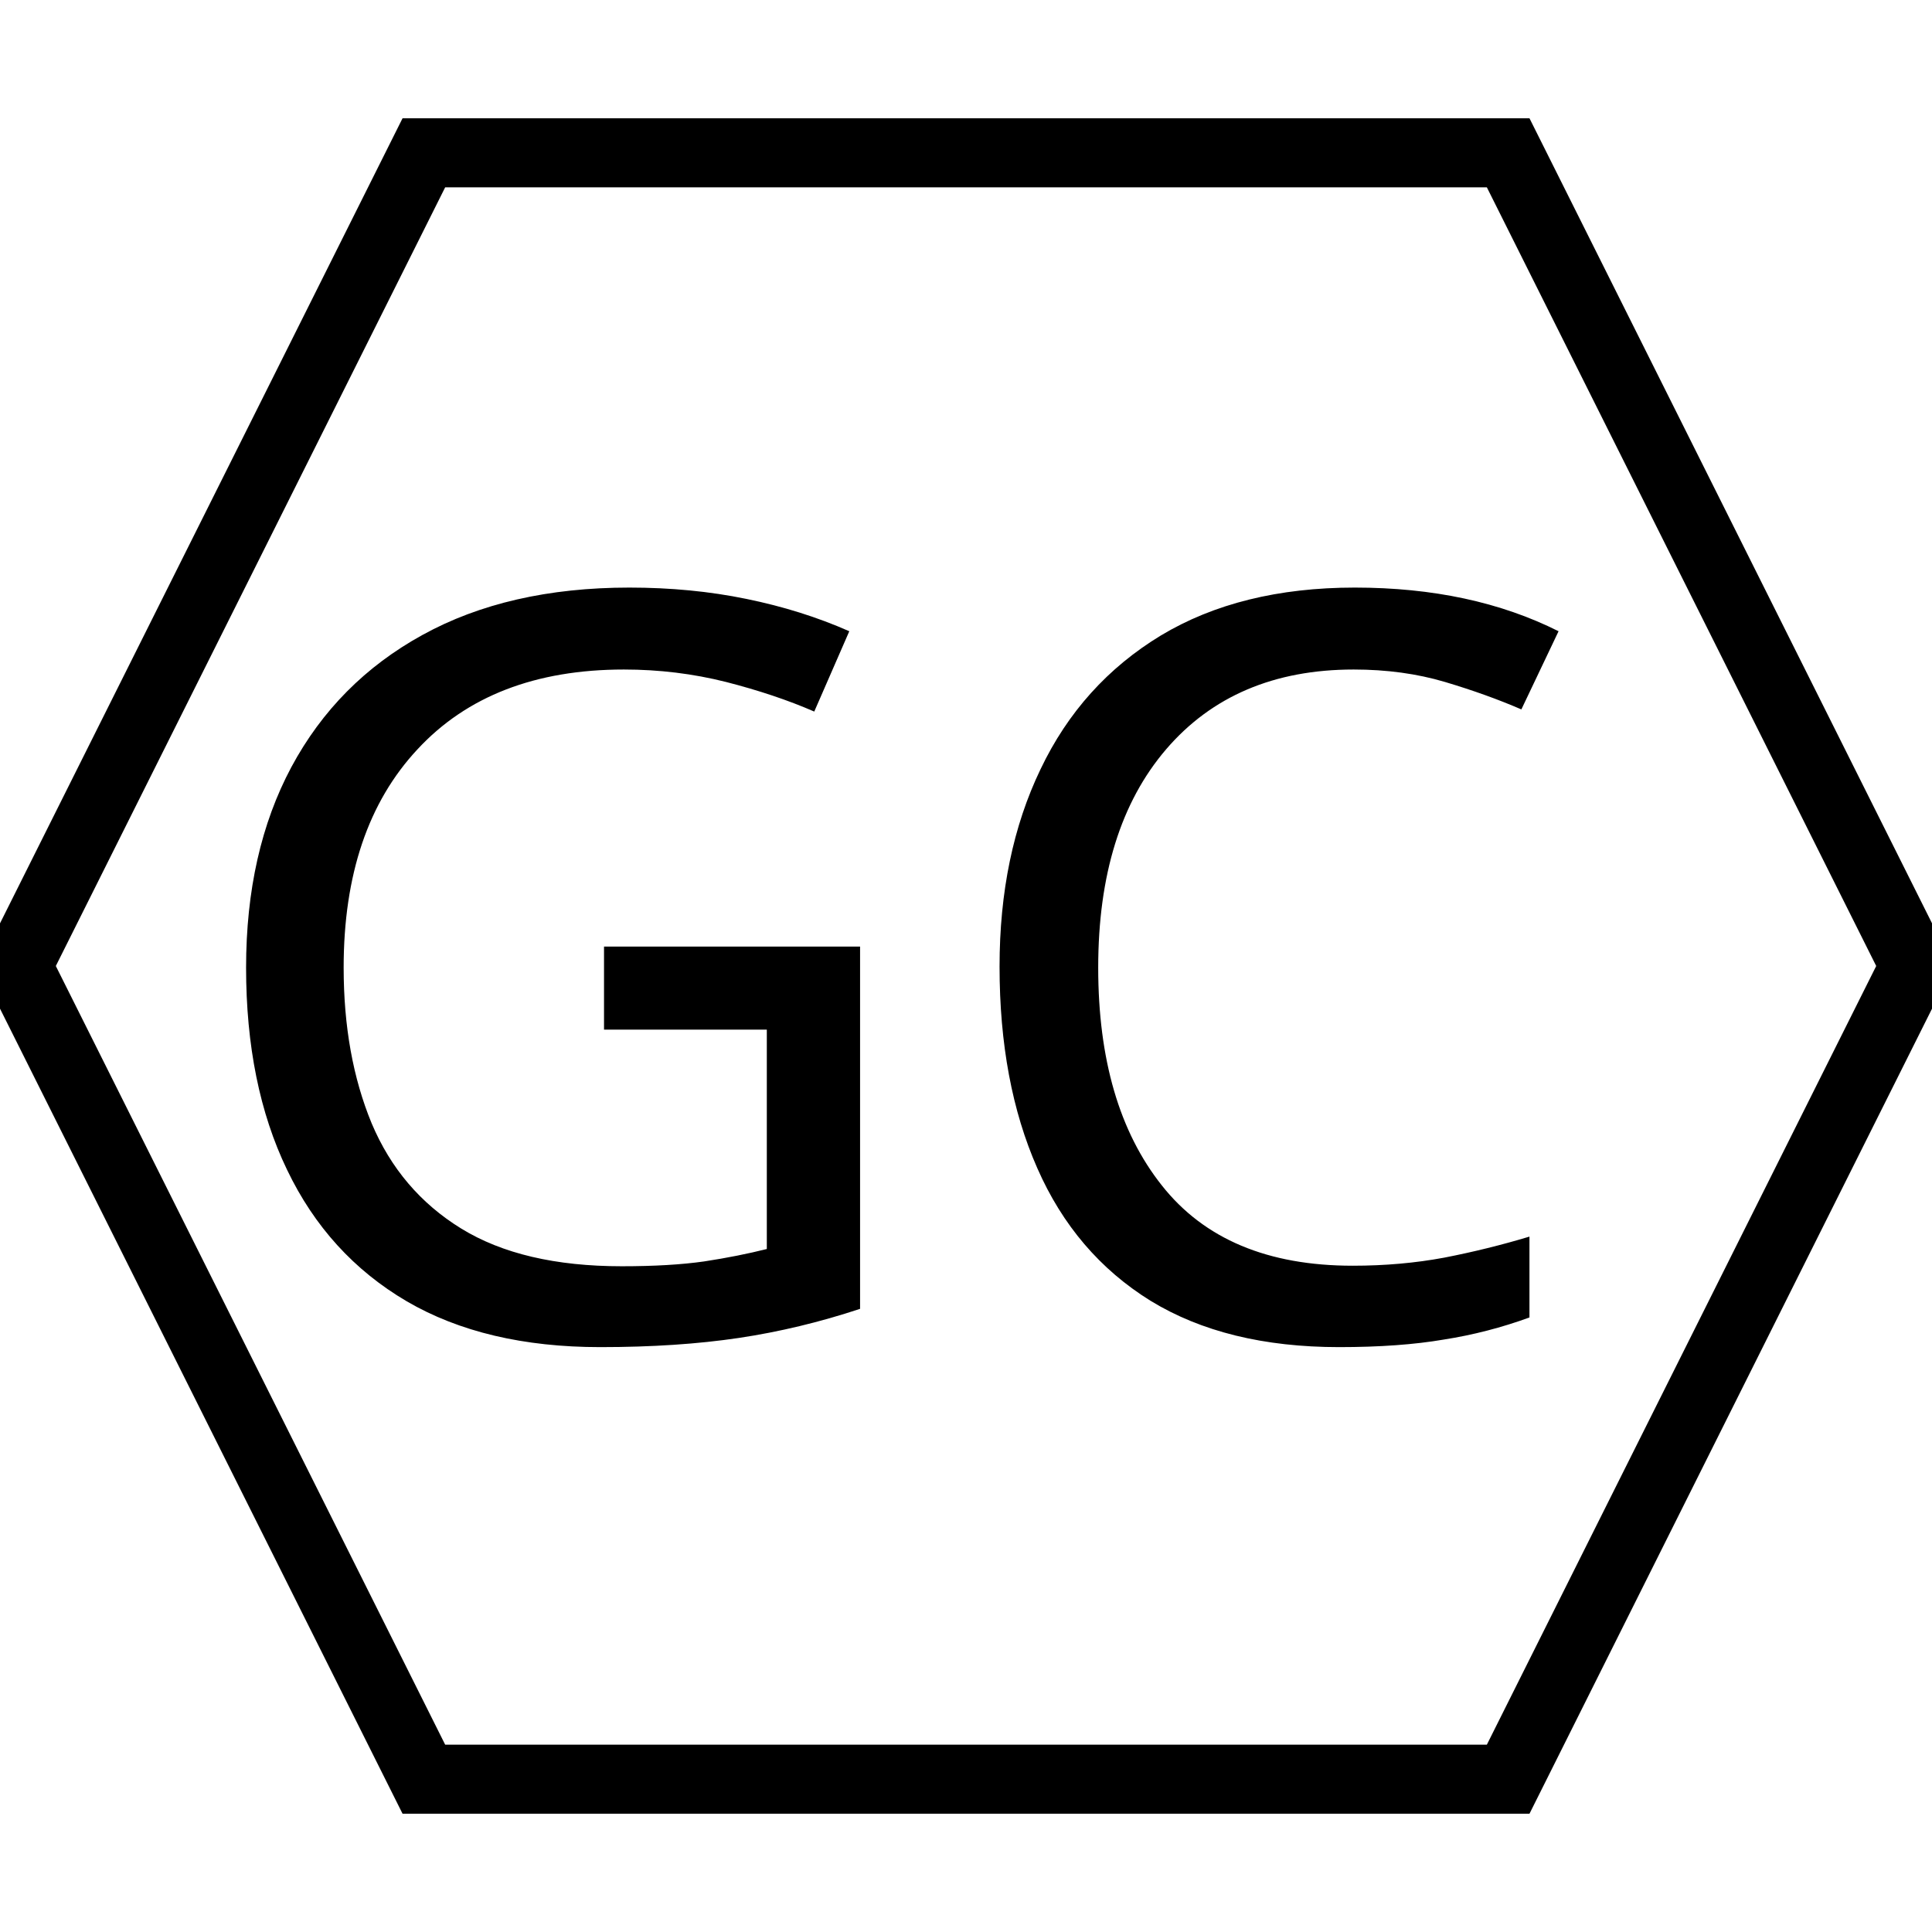
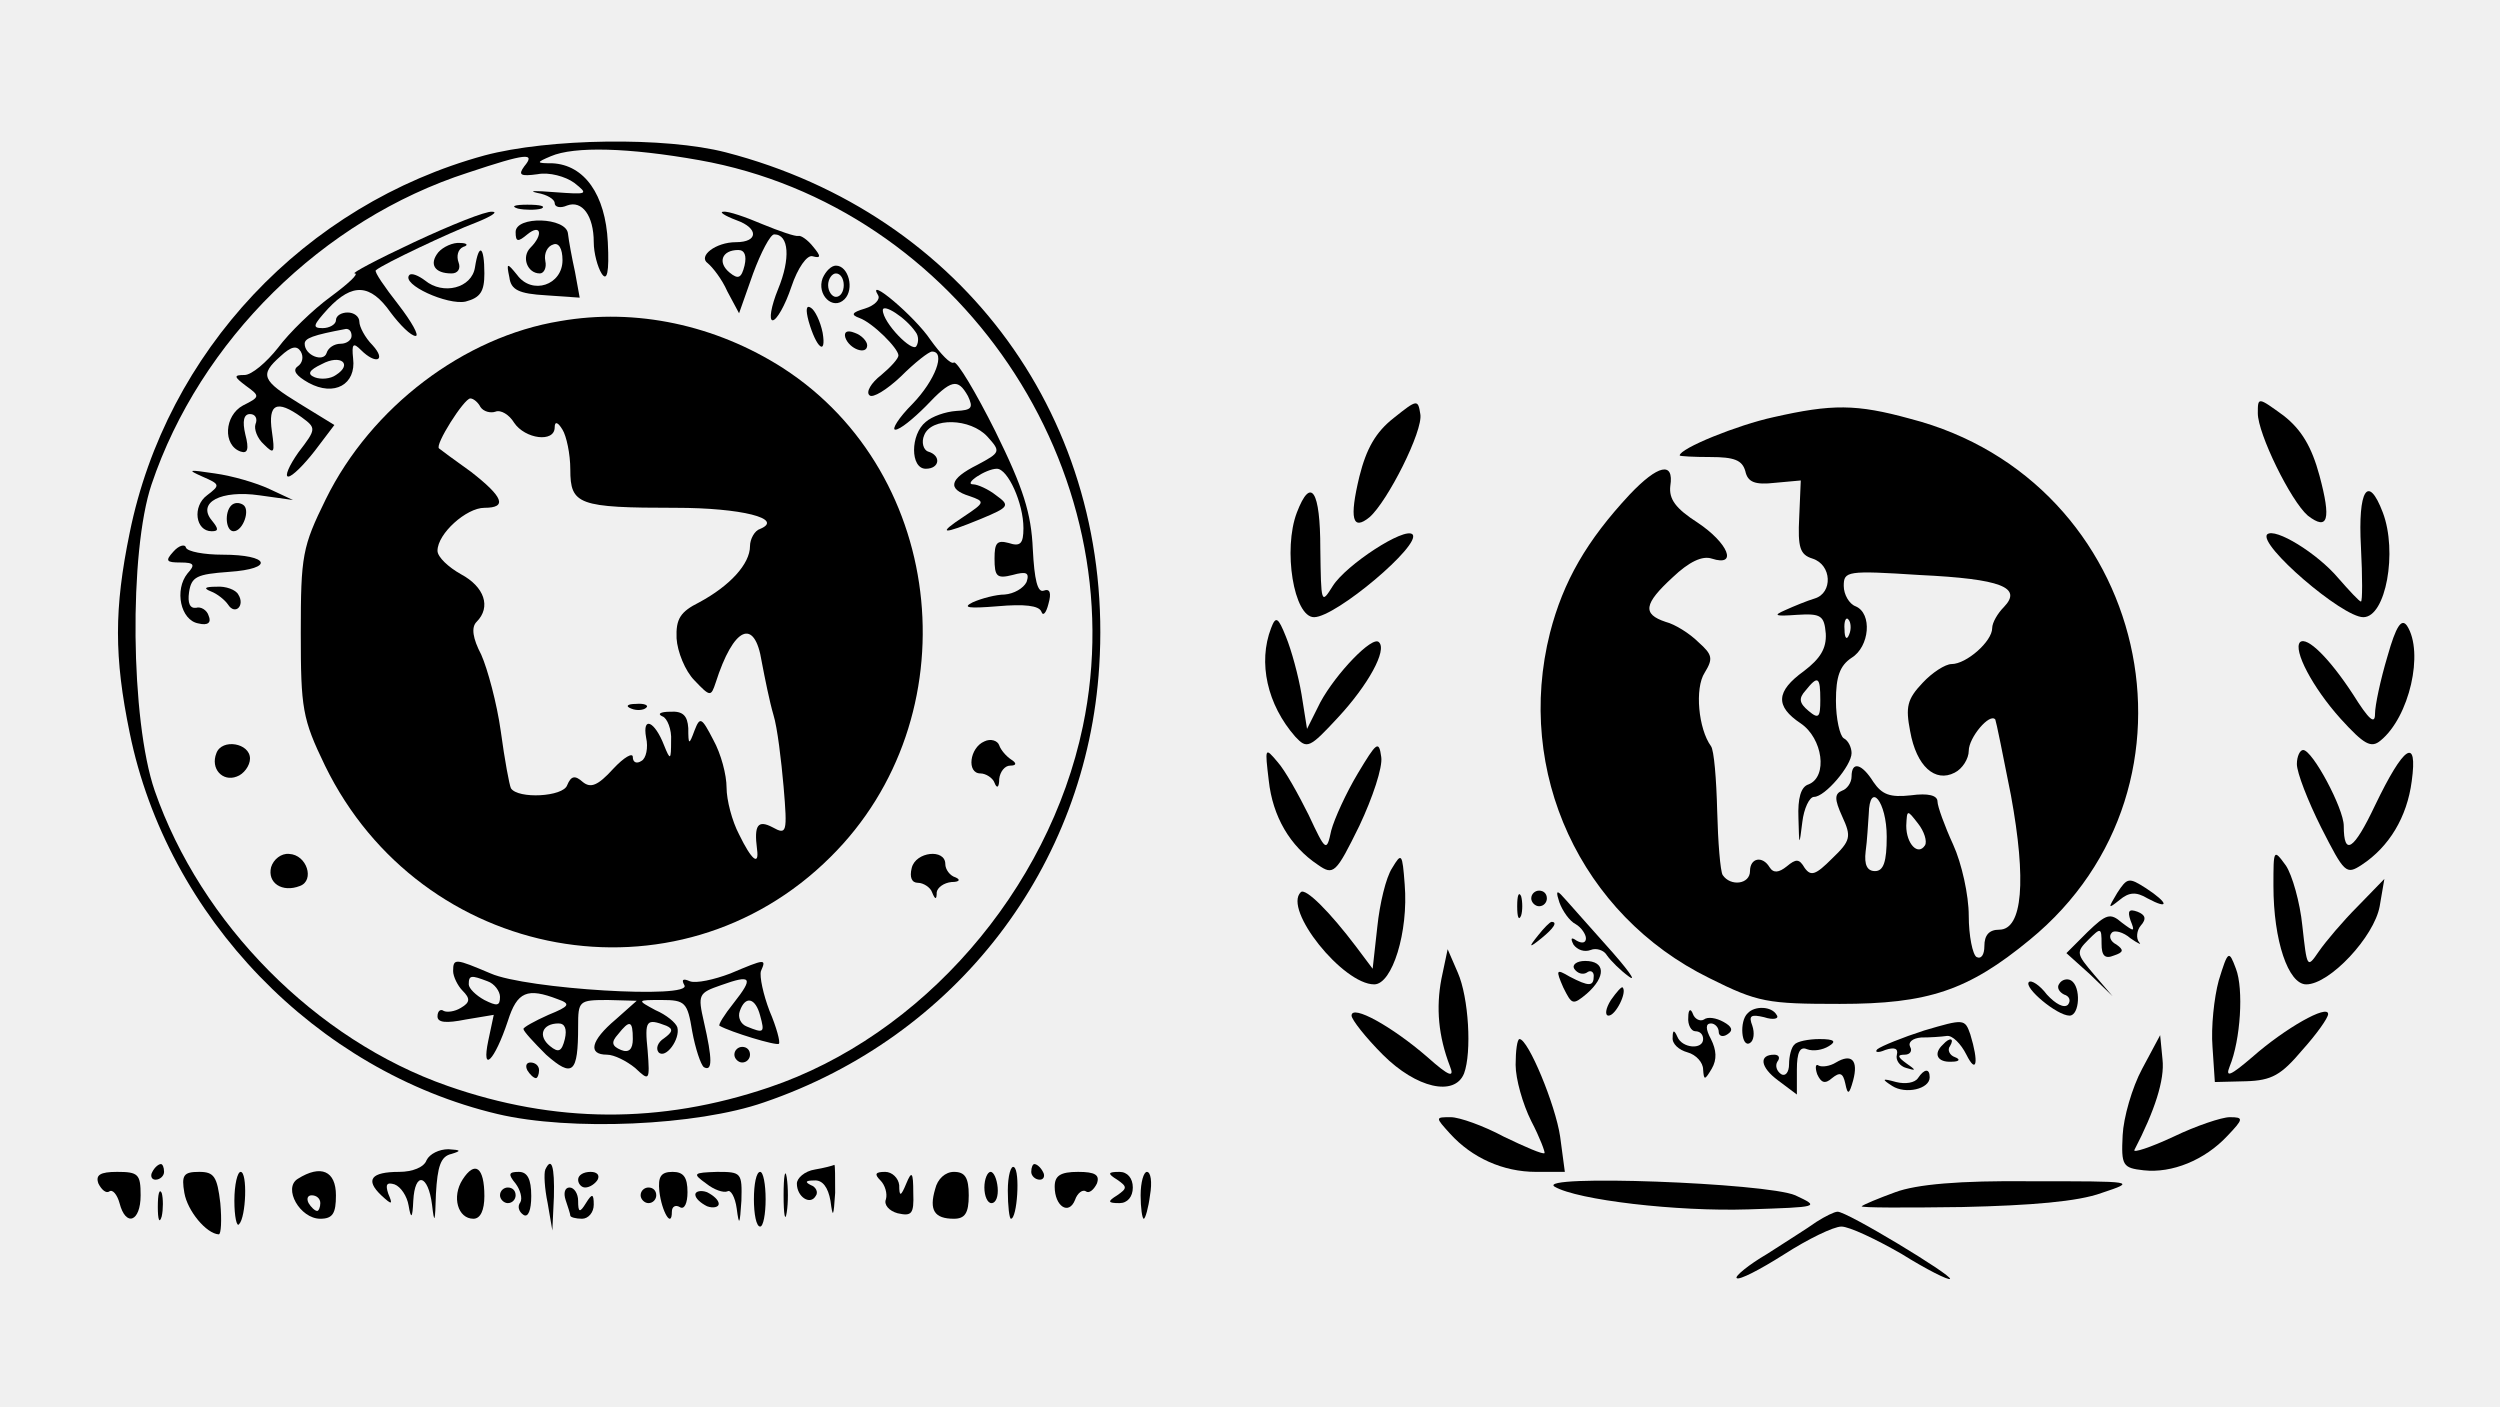
- <svg xmlns="http://www.w3.org/2000/svg" width="56" height="56">
-   <g>
-     <rect fill="#fff" id="canvas_background" height="58" width="58" y="-1" x="-1" />
-     <g display="none" overflow="visible" y="0" x="0" height="100%" width="100%" id="canvasGrid">
-       <rect fill="url(#gridpattern)" stroke-width="0" y="0" x="0" height="100%" width="100%" />
-     </g>
-   </g>
-   <g>
-     <path stroke="#000" id="svg_2" d="m0.5,28l11.786,-23.571l31.429,0l11.786,23.571l-11.786,23.571l-31.429,0l-11.786,-23.571z" stroke-width="2" fill="#fff" />
-     <text font-style="normal" font-weight="normal" xml:space="preserve" text-anchor="start" font-family="'Montserrat Black'" font-size="30" id="svg_1" y="38.75" x="5.305" stroke-width="0" stroke="#000" fill="#000000">GC</text>
+ <svg xmlns="http://www.w3.org/2000/svg" version="1.0" width="320pt" height="180pt" viewBox="0 0 320 180" preserveAspectRatio="xMidYMid meet">
+   <g transform="translate(0,180) scale(0.1,-0.1)" fill="#000000" stroke="none">
+     <path d="M620 1601 c-230 -63 -407 -251 -454 -483 -20 -97 -20 -159 0 -256 48 -236 239 -433 471 -488 93 -22 255 -15 341 15 246 84 413 302 429 558 20 313 -173 579 -478 658 -77 20 -227 18 -309 -4z m275 -6 c332 -59 560 -396 491 -725 -44 -210 -206 -396 -402 -462 -139 -47 -274 -46 -411 2 -169 59 -316 208 -375 378 -31 90 -33 306 -4 392 62 184 219 339 405 399 75 25 87 26 72 8 -8 -11 -5 -13 17 -10 15 3 36 -3 47 -11 19 -15 17 -15 -25 -12 -25 2 -35 2 -22 -1 12 -2 22 -8 22 -13 0 -5 7 -7 16 -3 19 7 34 -13 34 -47 0 -14 5 -32 10 -40 7 -11 10 1 8 40 -3 61 -30 99 -71 101 -21 0 -21 1 -2 9 30 13 100 11 190 -5z" />
+     <path d="M663 1533 c9 -2 23 -2 30 0 6 3 -1 5 -18 5 -16 0 -22 -2 -12 -5z" />
+     <path d="M530 1490 c-47 -22 -81 -40 -76 -40 6 0 -8 -13 -31 -30 -22 -16 -53 -46 -67 -65 -15 -19 -34 -35 -43 -35 -14 0 -14 -2 2 -14 18 -13 18 -14 -4 -25 -24 -13 -26 -51 -3 -59 9 -3 11 3 6 22 -4 17 -2 26 6 26 7 0 10 -6 7 -13 -2 -6 2 -18 11 -26 13 -13 14 -11 10 17 -5 35 6 41 38 18 19 -14 19 -15 -4 -45 -12 -17 -18 -31 -13 -31 5 0 20 15 34 33 l25 33 -44 27 c-49 30 -52 37 -25 61 14 13 21 14 26 6 4 -7 2 -15 -4 -19 -7 -5 -2 -12 14 -21 33 -18 61 -2 57 31 -2 19 0 21 10 11 19 -19 33 -14 15 6 -10 10 -17 24 -17 30 0 7 -7 12 -15 12 -8 0 -15 -4 -15 -10 0 -5 -8 -10 -17 -10 -14 0 -12 4 7 25 31 33 54 32 80 -5 12 -16 26 -30 32 -30 5 0 -5 18 -22 40 -18 23 -31 42 -29 44 9 8 96 49 128 61 20 8 29 14 21 14 -8 1 -53 -17 -100 -39z m-80 -120 c0 -5 -6 -10 -14 -10 -8 0 -16 -5 -18 -12 -4 -12 -28 -3 -28 12 0 7 10 11 53 19 4 0 7 -3 7 -9z m-20 -50 c-7 -5 -19 -6 -27 -3 -10 4 -8 9 9 17 24 13 40 0 18 -14z" />
+     <path d="M943 1518 c28 -10 28 -28 -1 -28 -26 0 -49 -18 -36 -27 6 -5 18 -20 25 -36 l15 -28 18 51 c10 27 22 50 27 50 19 0 21 -31 5 -70 -9 -22 -12 -40 -7 -40 5 0 16 19 24 43 8 24 20 41 27 39 11 -3 11 0 1 12 -7 9 -16 15 -19 14 -4 -1 -24 6 -46 15 -21 9 -44 17 -50 16 -6 0 1 -5 17 -11z m10 -58 c-4 -16 -8 -18 -19 -9 -16 13 -10 29 11 29 8 0 11 -7 8 -20z" />
+     <path d="M660 1503 c0 -13 3 -13 15 -3 17 14 21 0 4 -17 -12 -12 -4 -33 12 -33 5 0 9 7 7 16 -2 10 3 19 10 21 7 3 12 -5 12 -20 0 -32 -39 -45 -58 -19 -13 16 -14 16 -10 -3 2 -16 12 -21 47 -23 l43 -3 -6 33 c-4 18 -8 40 -9 49 -2 21 -67 23 -67 2z" />
+     <path d="M561 1477 c-12 -15 -5 -27 17 -27 8 0 12 6 9 14 -3 8 -1 17 6 20 7 2 5 5 -4 5 -9 1 -22 -5 -28 -12z" />
+     <path d="M608 1458 c-4 -27 -41 -36 -64 -17 -8 6 -17 10 -20 7 -11 -12 49 -39 72 -34 19 5 24 13 24 36 0 35 -7 40 -12 8z" />
+     <path d="M1053 1444 c-8 -21 13 -42 28 -27 13 13 5 43 -11 43 -6 0 -13 -7 -17 -16z m27 -9 c0 -8 -4 -15 -10 -15 -5 0 -10 7 -10 15 0 8 5 15 10 15 6 0 10 -7 10 -15z" />
+     <path d="M1124 1422 c3 -5 -4 -13 -17 -17 -17 -5 -18 -8 -7 -12 17 -6 50 -39 50 -48 0 -4 -10 -15 -22 -25 -13 -10 -20 -22 -15 -26 4 -4 22 7 40 24 18 18 36 32 40 32 18 0 4 -37 -25 -67 -18 -18 -27 -33 -22 -33 6 0 23 14 39 30 33 35 41 36 54 13 7 -15 5 -18 -15 -19 -14 -1 -31 -7 -39 -14 -20 -16 -20 -60 0 -60 18 0 20 17 3 22 -6 2 -9 12 -5 21 9 23 59 22 81 -2 17 -19 17 -20 -13 -36 -36 -18 -39 -31 -10 -40 20 -7 20 -8 -7 -26 -35 -23 -29 -24 22 -3 36 15 37 17 19 30 -10 8 -24 14 -29 14 -14 0 16 20 30 20 14 0 34 -44 34 -76 0 -20 -4 -24 -19 -19 -15 4 -18 0 -18 -20 0 -23 3 -26 23 -21 18 5 22 3 18 -9 -4 -8 -16 -15 -28 -16 -11 0 -30 -5 -41 -10 -14 -7 -5 -8 32 -5 34 3 53 1 56 -7 2 -6 6 -2 9 10 4 14 2 20 -6 17 -8 -3 -12 14 -14 53 -2 46 -12 78 -48 151 -25 50 -49 90 -53 88 -4 -3 -17 11 -30 29 -20 30 -83 83 -67 57z m48 -47 c4 -5 4 -13 1 -18 -5 -9 -43 30 -43 46 0 9 29 -9 42 -28z" />
+     <path d="M1035 1389 c10 -35 23 -45 18 -15 -3 15 -10 29 -15 32 -6 4 -7 -2 -3 -17z" />
+     <path d="M717 1389 c-123 -20 -242 -110 -300 -228 -30 -61 -32 -72 -32 -171 0 -97 2 -110 31 -170 123 -252 451 -312 647 -117 180 178 150 490 -61 626 -86 55 -188 77 -285 60z m-102 -110 c4 -6 13 -8 19 -6 7 3 18 -4 24 -14 14 -21 52 -26 52 -6 0 8 4 7 10 -3 5 -8 10 -31 10 -51 0 -45 10 -49 135 -49 84 0 139 -14 108 -27 -7 -2 -13 -13 -13 -22 0 -23 -26 -51 -65 -72 -24 -12 -30 -21 -29 -46 1 -17 11 -42 23 -54 20 -21 21 -21 27 -3 23 72 50 84 59 27 4 -21 10 -51 15 -68 5 -16 10 -58 13 -92 5 -59 4 -62 -14 -52 -19 10 -24 3 -20 -28 3 -22 -7 -14 -23 19 -9 17 -16 44 -16 60 0 16 -7 43 -17 61 -15 29 -17 30 -24 12 -7 -19 -8 -19 -8 3 -1 16 -7 22 -23 21 -13 0 -17 -3 -10 -6 6 -2 12 -17 11 -31 0 -25 -1 -26 -9 -6 -12 31 -28 38 -23 10 3 -13 0 -27 -6 -30 -6 -4 -11 -2 -11 5 0 6 -11 0 -25 -15 -20 -22 -29 -25 -39 -17 -10 9 -15 8 -20 -4 -5 -15 -63 -18 -72 -4 -2 4 -8 36 -13 73 -5 36 -17 80 -25 98 -11 21 -13 35 -6 42 19 19 10 45 -20 61 -16 9 -30 22 -30 30 0 22 37 55 60 55 30 0 24 14 -17 46 -21 15 -40 29 -41 30 -6 4 32 64 40 64 4 0 10 -5 13 -11z" />
+     <path d="M808 893 c7 -3 16 -2 19 1 4 3 -2 6 -13 5 -11 0 -14 -3 -6 -6z" />
+     <path d="M1082 1368 c5 -15 28 -23 28 -10 0 5 -7 13 -16 16 -10 4 -14 1 -12 -6z" />
+     <path d="M259 1190 c23 -10 23 -11 6 -24 -19 -14 -15 -46 6 -46 9 0 9 3 0 14 -19 23 12 39 61 32 l43 -6 -30 14 c-17 8 -48 17 -70 20 -34 5 -36 5 -16 -4z" />
+     <path d="M296 1153 c-9 -9 -7 -33 3 -33 12 0 22 28 12 34 -5 3 -11 3 -15 -1z" />
+     <path d="M222 1094 c-11 -12 -9 -14 9 -14 18 0 19 -3 9 -14 -17 -21 -9 -60 14 -64 12 -3 17 1 13 10 -2 7 -10 12 -16 10 -8 -1 -11 6 -9 20 3 20 10 23 51 26 59 4 52 22 -8 22 -24 0 -45 4 -47 9 -1 5 -9 3 -16 -5z" />
+     <path d="M270 1043 c8 -3 18 -11 22 -17 9 -14 22 -1 13 13 -3 6 -16 11 -28 10 -15 0 -17 -2 -7 -6z" />
+     <path d="M1260 851 c-19 -8 -23 -41 -5 -41 7 0 16 -6 18 -12 3 -8 6 -6 6 5 1 9 7 17 14 17 8 0 9 3 1 8 -6 4 -13 12 -15 18 -2 6 -11 9 -19 5z" />
+     <path d="M277 836 c-8 -20 8 -37 26 -30 9 3 17 14 17 23 0 20 -36 26 -43 7z" />
+     <path d="M347 690 c-5 -20 14 -33 37 -24 19 7 9 40 -14 41 -10 1 -20 -7 -23 -17z" />
+     <path d="M1167 689 c-3 -12 0 -19 8 -19 7 0 16 -6 18 -12 4 -10 6 -10 6 0 1 6 9 12 19 13 10 0 12 3 5 6 -7 2 -13 10 -13 17 0 20 -38 16 -43 -5z" />
+     <path d="M580 557 c0 -7 6 -19 12 -25 10 -10 10 -15 -2 -22 -8 -5 -18 -6 -22 -4 -4 3 -8 0 -8 -7 0 -8 11 -9 36 -4 l36 6 -7 -33 c-9 -43 8 -26 25 25 12 38 25 43 64 28 17 -6 15 -9 -12 -20 -18 -8 -32 -16 -32 -18 0 -3 13 -17 29 -33 34 -30 41 -24 41 36 0 33 1 34 38 34 l37 -1 -27 -24 c-32 -27 -36 -45 -11 -45 9 0 25 -8 36 -17 18 -17 19 -17 16 22 -4 39 -2 42 24 32 9 -4 8 -8 -3 -16 -8 -5 -11 -13 -7 -18 9 -9 28 17 24 32 -2 6 -14 16 -28 22 -24 13 -24 13 8 13 30 0 33 -3 39 -40 4 -22 11 -43 15 -46 11 -6 11 10 0 58 -8 35 -7 37 22 47 39 14 42 10 16 -23 -12 -15 -20 -28 -18 -29 14 -8 73 -26 76 -23 2 2 -3 21 -12 42 -8 21 -13 44 -11 51 7 16 6 16 -39 -3 -21 -8 -44 -13 -52 -10 -9 4 -11 2 -7 -5 11 -18 -203 -5 -248 15 -45 19 -48 20 -48 3z m44 -13 c9 -3 16 -13 16 -20 0 -12 -4 -12 -20 -4 -11 6 -20 15 -20 20 0 12 3 12 24 4z m349 -44 c6 -22 5 -23 -17 -14 -8 3 -12 12 -9 20 7 20 20 17 26 -6z m-250 -30 c-4 -16 -8 -18 -19 -9 -16 13 -10 29 11 29 8 0 11 -7 8 -20z m87 0 c0 -13 -5 -18 -15 -14 -12 5 -13 10 -4 20 15 19 19 18 19 -6z" />
+     <path d="M940 450 c0 -5 5 -10 10 -10 6 0 10 5 10 10 0 6 -4 10 -10 10 -5 0 -10 -4 -10 -10z" />
+     <path d="M675 430 c3 -5 8 -10 11 -10 2 0 4 5 4 10 0 6 -5 10 -11 10 -5 0 -7 -4 -4 -10z" />
+     <path d="M1784 1265 c-23 -18 -35 -39 -44 -75 -13 -54 -9 -70 13 -52 23 20 69 111 65 132 -3 19 -4 19 -34 -5z" />
+     <path d="M2890 1271 c0 -26 42 -112 64 -131 26 -20 30 -5 15 51 -10 37 -23 59 -46 77 -33 24 -33 24 -33 3z" />
+     <path d="M2270 1266 c-46 -10 -120 -40 -120 -49 0 -1 18 -2 39 -2 31 0 41 -4 45 -18 3 -14 12 -18 38 -15 l33 3 -2 -47 c-2 -39 1 -48 17 -53 25 -8 26 -44 3 -51 -10 -3 -27 -10 -38 -15 -16 -7 -13 -8 15 -6 31 2 35 -1 37 -24 1 -19 -7 -32 -28 -48 -36 -26 -37 -45 -4 -67 28 -19 35 -68 10 -78 -10 -3 -14 -18 -13 -43 1 -37 1 -37 5 -5 2 17 9 32 15 32 14 0 48 40 48 56 0 7 -4 16 -10 19 -5 3 -10 25 -10 48 0 31 5 45 20 55 23 14 27 57 5 66 -8 3 -15 15 -15 26 0 19 4 20 97 14 105 -5 132 -16 108 -41 -8 -8 -15 -20 -15 -27 0 -17 -33 -46 -52 -46 -8 0 -25 -11 -37 -24 -20 -21 -22 -31 -16 -62 8 -45 32 -66 57 -53 10 5 18 18 18 28 0 17 27 49 34 40 1 -2 10 -46 20 -97 20 -109 15 -172 -15 -172 -13 0 -19 -7 -19 -21 0 -11 -4 -17 -10 -14 -5 3 -10 27 -10 53 0 26 -9 67 -20 91 -11 24 -20 49 -20 55 0 8 -12 11 -34 8 -27 -3 -37 1 -48 17 -15 24 -28 27 -28 7 0 -8 -6 -16 -12 -18 -10 -4 -10 -11 0 -33 12 -26 11 -31 -13 -54 -21 -21 -27 -23 -35 -12 -7 12 -11 12 -23 2 -10 -8 -17 -9 -22 -1 -9 15 -25 12 -25 -5 0 -17 -25 -20 -35 -5 -3 5 -6 42 -7 82 -1 40 -4 78 -8 83 -16 22 -21 74 -8 94 11 18 10 23 -8 39 -11 11 -30 23 -42 26 -30 10 -28 23 9 57 21 20 38 28 50 24 34 -11 21 20 -18 46 -28 18 -37 30 -35 47 5 32 -16 27 -52 -11 -55 -59 -85 -111 -102 -177 -45 -178 39 -361 204 -442 62 -31 74 -33 167 -33 113 0 164 17 243 82 242 198 153 588 -153 667 -69 19 -100 19 -175 2z m97 -278 c-3 -8 -6 -5 -6 6 -1 11 2 17 5 13 3 -3 4 -12 1 -19z m-37 -84 c0 -22 -2 -25 -15 -14 -12 10 -13 16 -4 26 16 20 19 18 19 -12z m85 -175 c0 -32 -4 -44 -15 -44 -10 0 -14 8 -12 25 2 14 3 35 4 48 1 43 23 16 23 -29z m49 -11 c-9 -14 -24 2 -24 25 1 21 1 21 15 3 8 -10 12 -23 9 -28z" />
+     <path d="M1660 1144 c-18 -47 -4 -134 22 -134 28 0 138 93 126 106 -10 10 -85 -39 -102 -66 -15 -24 -15 -23 -16 48 0 74 -12 93 -30 46z" />
+     <path d="M3022 1100 c2 -39 2 -70 0 -70 -2 0 -15 14 -29 30 -27 32 -81 65 -91 56 -12 -13 96 -106 123 -106 29 0 44 84 25 134 -19 50 -32 29 -28 -44z" />
+     <path d="M1627 996 c-17 -44 -5 -98 31 -139 15 -16 18 -15 55 25 38 41 63 86 52 96 -8 9 -55 -40 -75 -77 l-17 -34 -7 44 c-4 24 -13 57 -20 74 -10 25 -13 27 -19 11z" />
+     <path d="M3056 960 c-9 -30 -16 -63 -16 -74 0 -14 -8 -7 -28 25 -30 46 -59 75 -68 67 -9 -10 16 -58 52 -98 30 -33 39 -38 51 -28 37 30 56 113 34 147 -7 10 -14 0 -25 -39z" />
+     <path d="M1738 810 c-15 -25 -30 -58 -34 -73 -6 -28 -7 -27 -29 20 -13 26 -30 57 -40 68 -16 19 -16 18 -11 -24 5 -46 27 -84 63 -108 20 -14 23 -11 53 50 17 36 30 75 28 88 -3 22 -6 19 -30 -21z" />
+     <path d="M2940 822 c0 -11 14 -47 31 -81 30 -59 32 -61 52 -48 35 23 58 61 64 107 8 58 -10 46 -47 -31 -27 -57 -40 -66 -40 -26 0 22 -40 97 -52 97 -4 0 -8 -8 -8 -18z" />
+     <path d="M1782 689 c-8 -12 -16 -46 -19 -75 l-6 -54 -21 28 c-34 45 -65 76 -71 70 -23 -22 54 -118 94 -118 23 0 44 67 39 128 -3 40 -4 41 -16 21z" />
+     <path d="M2910 666 c0 -70 19 -126 42 -126 30 0 87 61 94 100 l6 35 -34 -35 c-19 -19 -41 -45 -50 -58 -15 -22 -15 -21 -21 33 -3 30 -13 65 -21 77 -16 22 -16 21 -16 -26z" />
+     <path d="M2710 657 c-12 -20 -12 -21 3 -9 12 10 21 11 36 2 28 -15 27 -6 -2 13 -22 14 -24 14 -37 -6z" />
+     <path d="M1942 640 c0 -14 2 -19 5 -12 2 6 2 18 0 25 -3 6 -5 1 -5 -13z" />
+     <path d="M1960 650 c0 -5 5 -10 10 -10 6 0 10 5 10 10 0 6 -4 10 -10 10 -5 0 -10 -4 -10 -10z" />
+     <path d="M1996 645 c4 -11 13 -24 21 -28 7 -4 13 -13 13 -18 0 -6 -5 -7 -12 -3 -7 5 -8 3 -4 -5 5 -7 14 -10 22 -7 7 3 17 0 21 -7 5 -7 17 -19 28 -27 11 -8 -2 10 -29 40 -27 30 -53 60 -58 65 -6 6 -6 2 -2 -10z" />
+     <path d="M2727 622 c6 -15 5 -15 -11 -3 -15 13 -20 11 -44 -12 l-27 -27 30 -27 29 -28 -24 28 c-22 26 -23 28 -7 44 16 16 17 16 17 -5 0 -15 4 -20 16 -15 12 4 13 7 3 14 -8 4 -10 11 -6 15 3 4 15 1 24 -7 10 -7 15 -9 11 -5 -4 5 -3 15 2 21 8 9 6 14 -4 18 -11 4 -13 1 -9 -11z" />
+     <path d="M1969 603 c-13 -16 -12 -17 4 -4 16 13 21 21 13 21 -2 0 -10 -8 -17 -17z" />
+     <path d="M1845 547 c-7 -37 -4 -73 11 -112 6 -15 -1 -13 -29 12 -45 39 -97 68 -97 53 0 -5 18 -28 40 -50 43 -43 92 -54 104 -24 10 27 6 97 -8 129 l-13 30 -8 -38z" />
+     <path d="M2840 545 c-6 -22 -10 -60 -8 -85 l3 -45 40 1 c33 1 45 8 72 40 18 20 33 41 33 46 0 13 -55 -18 -97 -55 -28 -24 -35 -27 -29 -12 14 34 18 99 8 125 -9 24 -10 24 -22 -15z" />
+     <path d="M2015 560 c4 -6 11 -8 16 -5 5 4 9 1 9 -4 0 -14 -6 -14 -31 -1 -17 10 -18 9 -8 -14 11 -22 12 -23 30 -8 25 22 24 42 -2 42 -11 0 -17 -5 -14 -10z" />
+     <path d="M2597 543 c-7 -7 36 -43 52 -43 13 0 15 37 2 45 -5 3 -12 1 -15 -4 -4 -5 0 -11 6 -14 7 -2 9 -8 5 -13 -5 -5 -16 1 -27 13 -9 12 -20 19 -23 16z" />
+     <path d="M2062 520 c-7 -11 -8 -20 -3 -20 9 0 24 30 18 36 -1 2 -8 -6 -15 -16z" />
+     <path d="M2161 498 c-1 -10 4 -18 9 -18 6 0 10 -4 10 -10 0 -14 -27 -12 -33 3 -4 9 -6 9 -6 -1 -1 -8 8 -16 19 -19 11 -3 20 -13 20 -22 1 -14 2 -14 11 1 7 12 6 24 -1 38 -7 13 -7 20 0 20 5 0 10 -5 10 -11 0 -5 5 -7 11 -3 8 5 6 10 -5 16 -9 5 -20 7 -25 3 -5 -3 -12 1 -14 7 -3 8 -6 6 -6 -4z" />
+     <path d="M2237 503 c-11 -10 -8 -45 3 -38 5 3 6 13 3 22 -5 13 -2 15 15 11 12 -4 20 -2 16 3 -6 11 -28 12 -37 2z" />
+     <path d="M2463 481 c-28 -9 -55 -20 -60 -24 -4 -4 1 -5 10 -1 12 4 17 2 15 -6 -2 -7 4 -15 12 -17 13 -4 13 -3 0 6 -11 8 -12 11 -2 11 7 0 10 5 7 10 -3 6 3 11 14 12 12 0 26 1 33 2 7 1 18 -10 25 -24 13 -26 16 -10 5 26 -7 20 -8 20 -59 5z" />
+     <path d="M1940 437 c0 -18 9 -50 20 -72 11 -21 18 -40 17 -41 -2 -2 -25 8 -52 21 -26 14 -57 25 -68 25 -20 0 -20 0 -1 -21 28 -31 68 -49 110 -49 l37 0 -6 45 c-6 41 -41 125 -52 125 -3 0 -5 -15 -5 -33z" />
+     <path d="M2297 463 c-4 -3 -7 -15 -7 -25 0 -11 -5 -16 -10 -13 -6 4 -8 11 -5 16 4 5 2 9 -4 9 -20 0 -18 -16 5 -33 l24 -18 0 32 c0 22 4 30 13 26 8 -3 20 -1 28 4 10 6 7 9 -12 9 -14 0 -29 -3 -32 -7z" />
+     <path d="M2487 463 c-13 -12 -7 -23 11 -22 10 0 12 3 4 6 -6 2 -10 9 -6 14 6 10 0 12 -9 2z" />
+     <path d="M2742 432 c-13 -24 -24 -63 -25 -85 -2 -39 0 -42 27 -45 36 -4 78 13 107 44 21 22 21 24 3 24 -10 0 -43 -11 -72 -25 -30 -14 -52 -21 -50 -17 26 50 39 90 36 116 l-3 31 -23 -43z" />
+     <path d="M2350 440 c-8 -5 -18 -6 -22 -4 -4 3 -5 -2 -2 -11 5 -11 10 -13 19 -5 10 8 14 7 17 -7 3 -15 5 -14 10 4 7 26 -2 35 -22 23z" />
+     <path d="M2455 420 c-4 -6 -16 -8 -28 -5 -18 5 -19 4 -5 -5 17 -11 48 -4 48 11 0 12 -7 11 -15 -1z" />
+     <path d="M546 315 c-3 -9 -18 -15 -35 -15 -36 0 -44 -10 -23 -30 14 -13 15 -12 9 2 -4 12 -2 15 8 12 8 -3 16 -15 18 -27 3 -18 5 -17 6 6 2 38 19 34 24 -5 3 -26 4 -23 5 14 2 35 6 48 20 51 13 4 12 5 -4 6 -12 0 -24 -6 -28 -14z" />
+     <path d="M195 300 c-3 -5 -1 -10 4 -10 6 0 11 5 11 10 0 6 -2 10 -4 10 -3 0 -8 -4 -11 -10z" />
+     <path d="M592 290 c-14 -22 -6 -50 14 -50 9 0 14 11 14 29 0 37 -12 46 -28 21z" />
+     <path d="M698 303 c-2 -5 -1 -24 3 -43 l6 -35 2 43 c1 39 -3 52 -11 35z" />
+     <path d="M1003 270 c0 -25 2 -35 4 -22 2 12 2 32 0 45 -2 12 -4 2 -4 -23z" />
+     <path d="M1043 303 c-13 -2 -23 -11 -23 -18 0 -17 17 -28 24 -16 4 5 0 12 -6 14 -8 4 -7 6 4 6 11 1 18 -9 21 -26 3 -23 4 -21 6 10 0 20 0 36 -1 36 -2 -1 -13 -4 -25 -6z" />
+     <path d="M1290 276 c0 -20 2 -36 4 -36 8 0 12 61 4 66 -4 3 -8 -11 -8 -30z" />
+     <path d="M1320 300 c0 -5 5 -10 11 -10 5 0 7 5 4 10 -3 6 -8 10 -11 10 -2 0 -4 -4 -4 -10z" />
+     <path d="M126 285 c4 -8 10 -13 14 -10 4 3 10 -4 13 -15 8 -31 27 -24 27 10 0 27 -3 30 -30 30 -22 0 -28 -4 -24 -15z" />
+     <path d="M236 273 c4 -23 28 -52 44 -53 3 0 4 18 2 40 -4 34 -8 40 -27 40 -20 0 -23 -4 -19 -27z" />
+     <path d="M300 263 c0 -20 3 -34 6 -30 9 9 11 67 2 67 -4 0 -8 -16 -8 -37z" />
+     <path d="M381 291 c-19 -12 3 -51 29 -51 16 0 20 7 20 30 0 31 -19 40 -49 21z m29 -31 c0 -5 -2 -10 -4 -10 -3 0 -8 5 -11 10 -3 6 -1 10 4 10 6 0 11 -4 11 -10z" />
+     <path d="M660 285 c6 -8 9 -19 6 -24 -4 -5 -2 -12 4 -16 6 -4 10 6 10 24 0 22 -5 31 -16 31 -13 0 -14 -3 -4 -15z" />
+     <path d="M740 290 c0 -5 4 -10 9 -10 6 0 13 5 16 10 3 6 -1 10 -9 10 -9 0 -16 -4 -16 -10z" />
+     <path d="M844 275 c3 -26 16 -48 16 -26 0 7 5 9 10 6 6 -4 10 5 10 19 0 19 -5 26 -19 26 -15 0 -19 -6 -17 -25z" />
+     <path d="M904 285 c10 -8 22 -12 27 -10 4 3 10 -7 12 -22 3 -23 4 -21 6 10 1 36 0 37 -31 37 -31 -1 -32 -2 -14 -15z" />
+     <path d="M965 265 c0 -19 3 -35 8 -35 4 0 7 16 7 35 0 19 -3 35 -7 35 -5 0 -8 -16 -8 -35z" />
+     <path d="M1127 289 c6 -6 9 -17 7 -24 -3 -7 4 -15 15 -18 18 -4 21 -1 20 26 0 27 -2 29 -9 12 -7 -17 -9 -17 -9 -2 -1 9 -9 17 -18 17 -13 0 -14 -3 -6 -11z" />
+     <path d="M1197 278 c-8 -27 -1 -38 24 -38 14 0 19 7 19 30 0 23 -5 30 -19 30 -11 0 -21 -9 -24 -22z" />
+     <path d="M1260 280 c0 -11 4 -20 9 -20 6 0 9 9 8 20 -1 11 -5 20 -9 20 -4 0 -8 -9 -8 -20z" />
+     <path d="M1350 281 c0 -25 18 -37 26 -17 3 9 10 14 14 11 4 -3 10 2 14 10 4 11 -2 15 -24 15 -23 0 -30 -5 -30 -19z" />
+     <path d="M1430 290 c13 -9 13 -11 0 -20 -13 -8 -12 -10 3 -10 10 0 17 8 17 20 0 12 -7 20 -17 20 -15 0 -16 -2 -3 -10z" />
+     <path d="M1460 270 c0 -16 2 -30 4 -30 2 0 6 14 8 30 3 17 1 30 -4 30 -4 0 -8 -13 -8 -30z" />
+     <path d="M1990 281 c29 -17 156 -32 248 -29 91 3 92 3 60 18 -37 16 -334 27 -308 11z" />
+     <path d="M2426 274 c-22 -8 -41 -16 -43 -18 -2 -2 56 -2 129 -1 88 2 148 7 178 18 45 15 44 15 -90 15 -93 1 -147 -4 -174 -14z" />
+     <path d="M202 255 c0 -16 2 -22 5 -12 2 9 2 23 0 30 -3 6 -5 -1 -5 -18z" />
+     <path d="M640 270 c0 -5 5 -10 10 -10 6 0 10 5 10 10 0 6 -4 10 -10 10 -5 0 -10 -4 -10 -10z" />
+     <path d="M724 264 c3 -9 6 -18 6 -20 0 -2 7 -4 15 -4 8 0 15 8 15 18 0 14 -2 15 -10 2 -8 -13 -10 -12 -10 3 0 9 -5 17 -11 17 -6 0 -8 -7 -5 -16z" />
+     <path d="M820 270 c0 -5 5 -10 10 -10 6 0 10 5 10 10 0 6 -4 10 -10 10 -5 0 -10 -4 -10 -10z" />
+     <path d="M890 271 c0 -5 7 -11 15 -15 8 -3 15 -1 15 3 0 5 -7 11 -15 15 -8 3 -15 1 -15 -3z" />
+     <path d="M2325 236 c-11 -8 -40 -26 -63 -41 -24 -14 -42 -29 -39 -31 3 -3 30 11 60 30 31 20 64 36 74 36 10 0 44 -16 77 -35 32 -20 60 -34 62 -32 4 4 -133 87 -144 86 -4 0 -16 -6 -27 -13z" />
  </g>
</svg>
